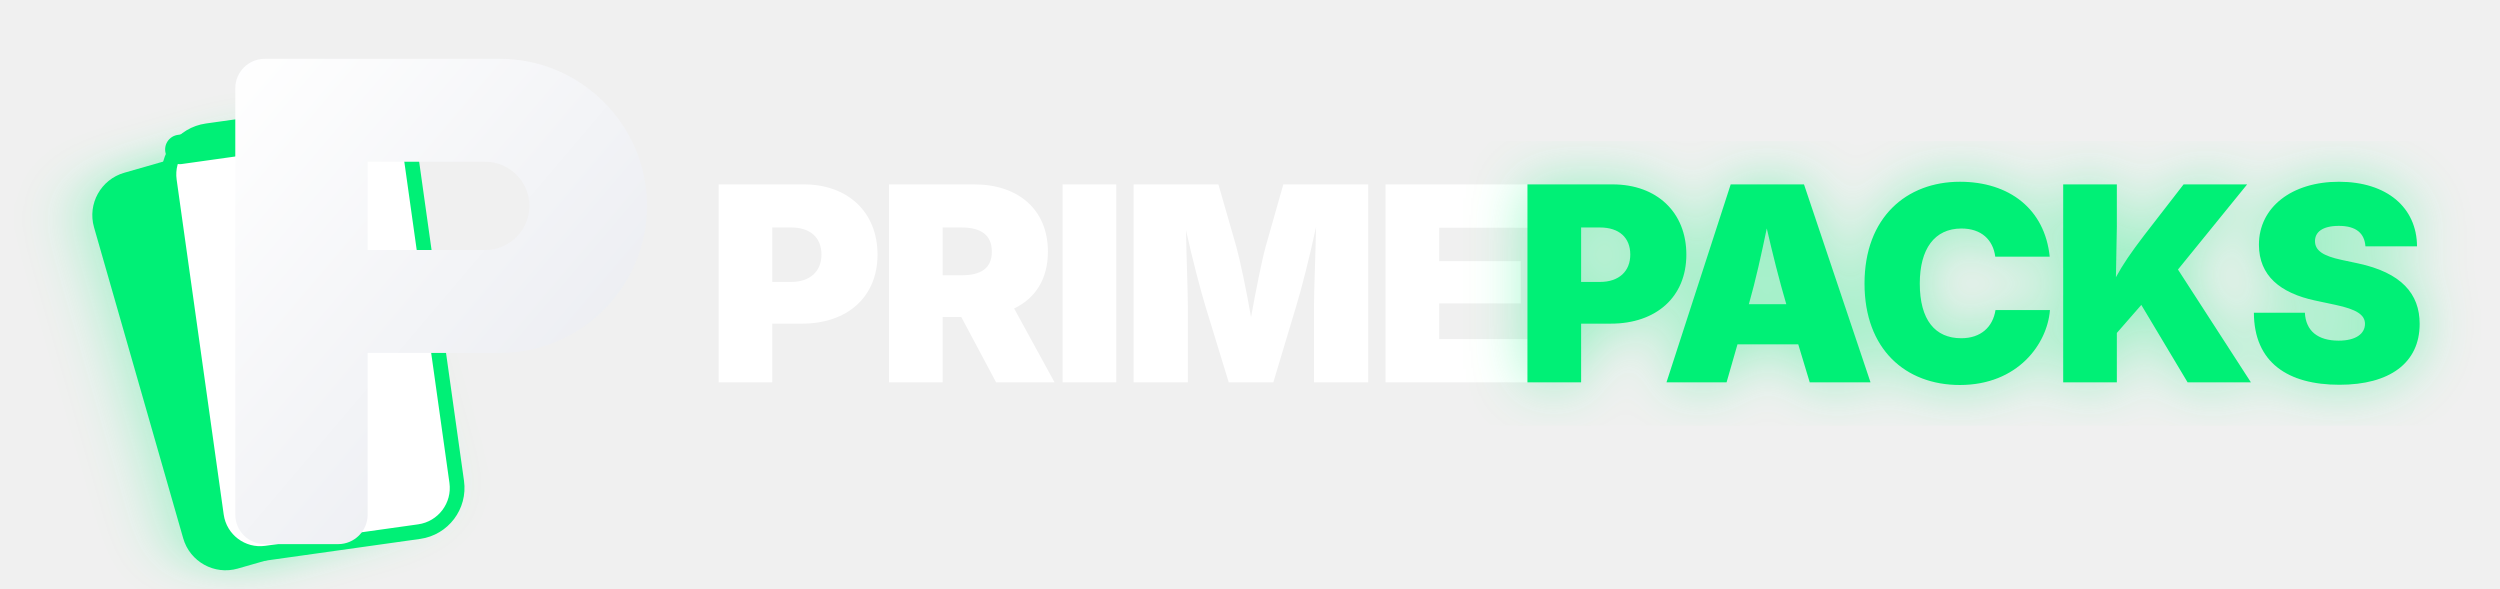
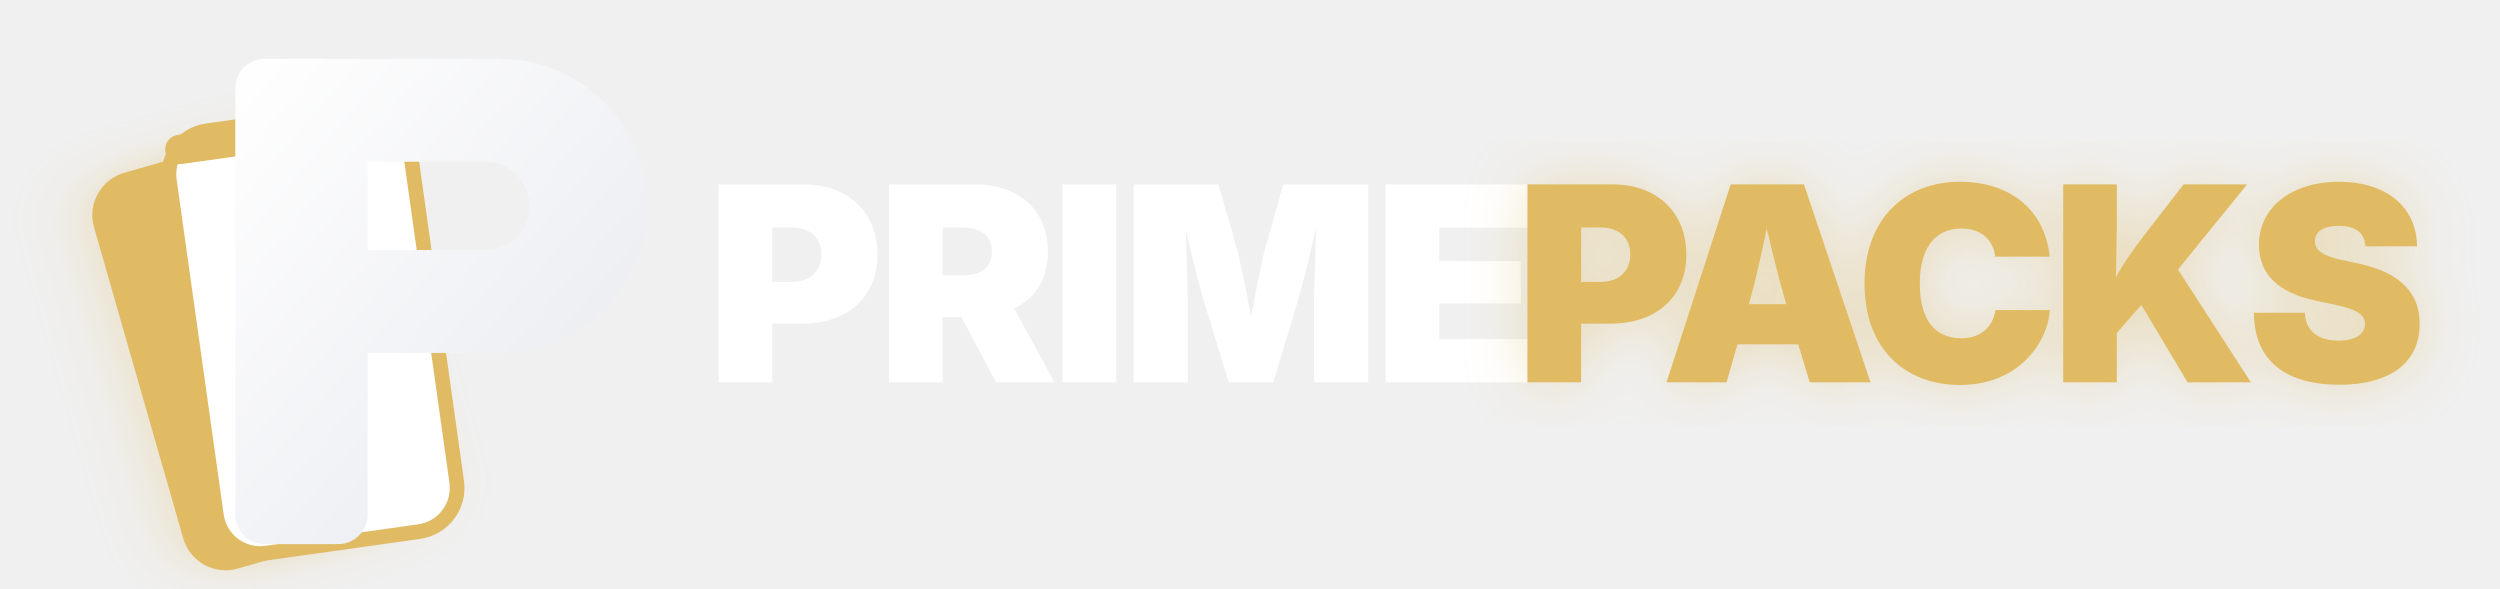
<svg xmlns="http://www.w3.org/2000/svg" viewBox="0 0 340 80" fill="none">
  <defs>
    <filter id="neon-glow" x="-20%" y="-20%" width="140%" height="140%">
-       <feDropShadow dx="0" dy="0" stdDeviation="4" flood-color="#00F076" flood-opacity="0.4" />
+       <feDropShadow dx="0" dy="0" stdDeviation="4" flood-color="#e0bb64" flood-opacity="0.4" />
    </filter>
    <linearGradient id="p-grad" x1="0%" y1="0%" x2="100%" y2="100%">
      <stop offset="0%" stop-color="#FFFFFF" />
      <stop offset="100%" stop-color="#E6E8EE" />
    </linearGradient>
  </defs>
  <g transform="translate(8, 6) rotate(-16 32 40)">
-     <rect x="10" y="12" width="32" height="56" rx="6" fill="#00F076" filter="url(#neon-glow)" />
+     <rect x="10" y="12" width="32" height="56" rx="6" fill="#e0bb64" filter="url(#neon-glow)" />
  </g>
  <g transform="translate(14, 4) rotate(-8 36 40)">
-     <rect x="12" y="11" width="33" height="58" rx="6" fill="#FFFFFF" stroke="#00F076" stroke-width="2" />
-     <path d="M 14 13 L 43 13" stroke="#00F076" stroke-width="4" stroke-linecap="round" />
+     <rect x="12" y="11" width="33" height="58" rx="6" fill="#FFFFFF" stroke="#e0bb64" stroke-width="2" />
+     <path d="M 14 13 L 43 13" stroke="#e0bb64" stroke-width="4" stroke-linecap="round" />
  </g>
  <g transform="translate(20, 2)">
    <path fill-rule="evenodd" clip-rule="evenodd" d="M 12 10 C 12 7.8 13.8 6 16 6 H 48 C 59 6 68 15 68 26 C 68 37 59 46 48 46 H 30 V 68 C 30 70.2 28.2 72 26 72 H 16 C 13.8 72 12 70.2 12 68 V 10 Z M 30 20 V 32 H 46 C 49.3 32 52 29.3 52 26 C 52 22.7 49.3 20 46 20 H 30 Z" fill="url(#p-grad)" />
  </g>
  <text x="96" y="52" fill="#FFFFFF" font-family="Outfit, -apple-system, sans-serif" font-weight="900" font-size="37" letter-spacing="-0.03em">PRIME</text>
-   <text x="206" y="52" fill="#00F076" font-family="Outfit, -apple-system, sans-serif" font-weight="900" font-size="37" letter-spacing="-0.03em" filter="url(#neon-glow)">PACKS</text>
+   <text x="206" y="52" fill="#e0bb64" font-family="Outfit, -apple-system, sans-serif" font-weight="900" font-size="37" letter-spacing="-0.03em" filter="url(#neon-glow)">PACKS</text>
</svg>
